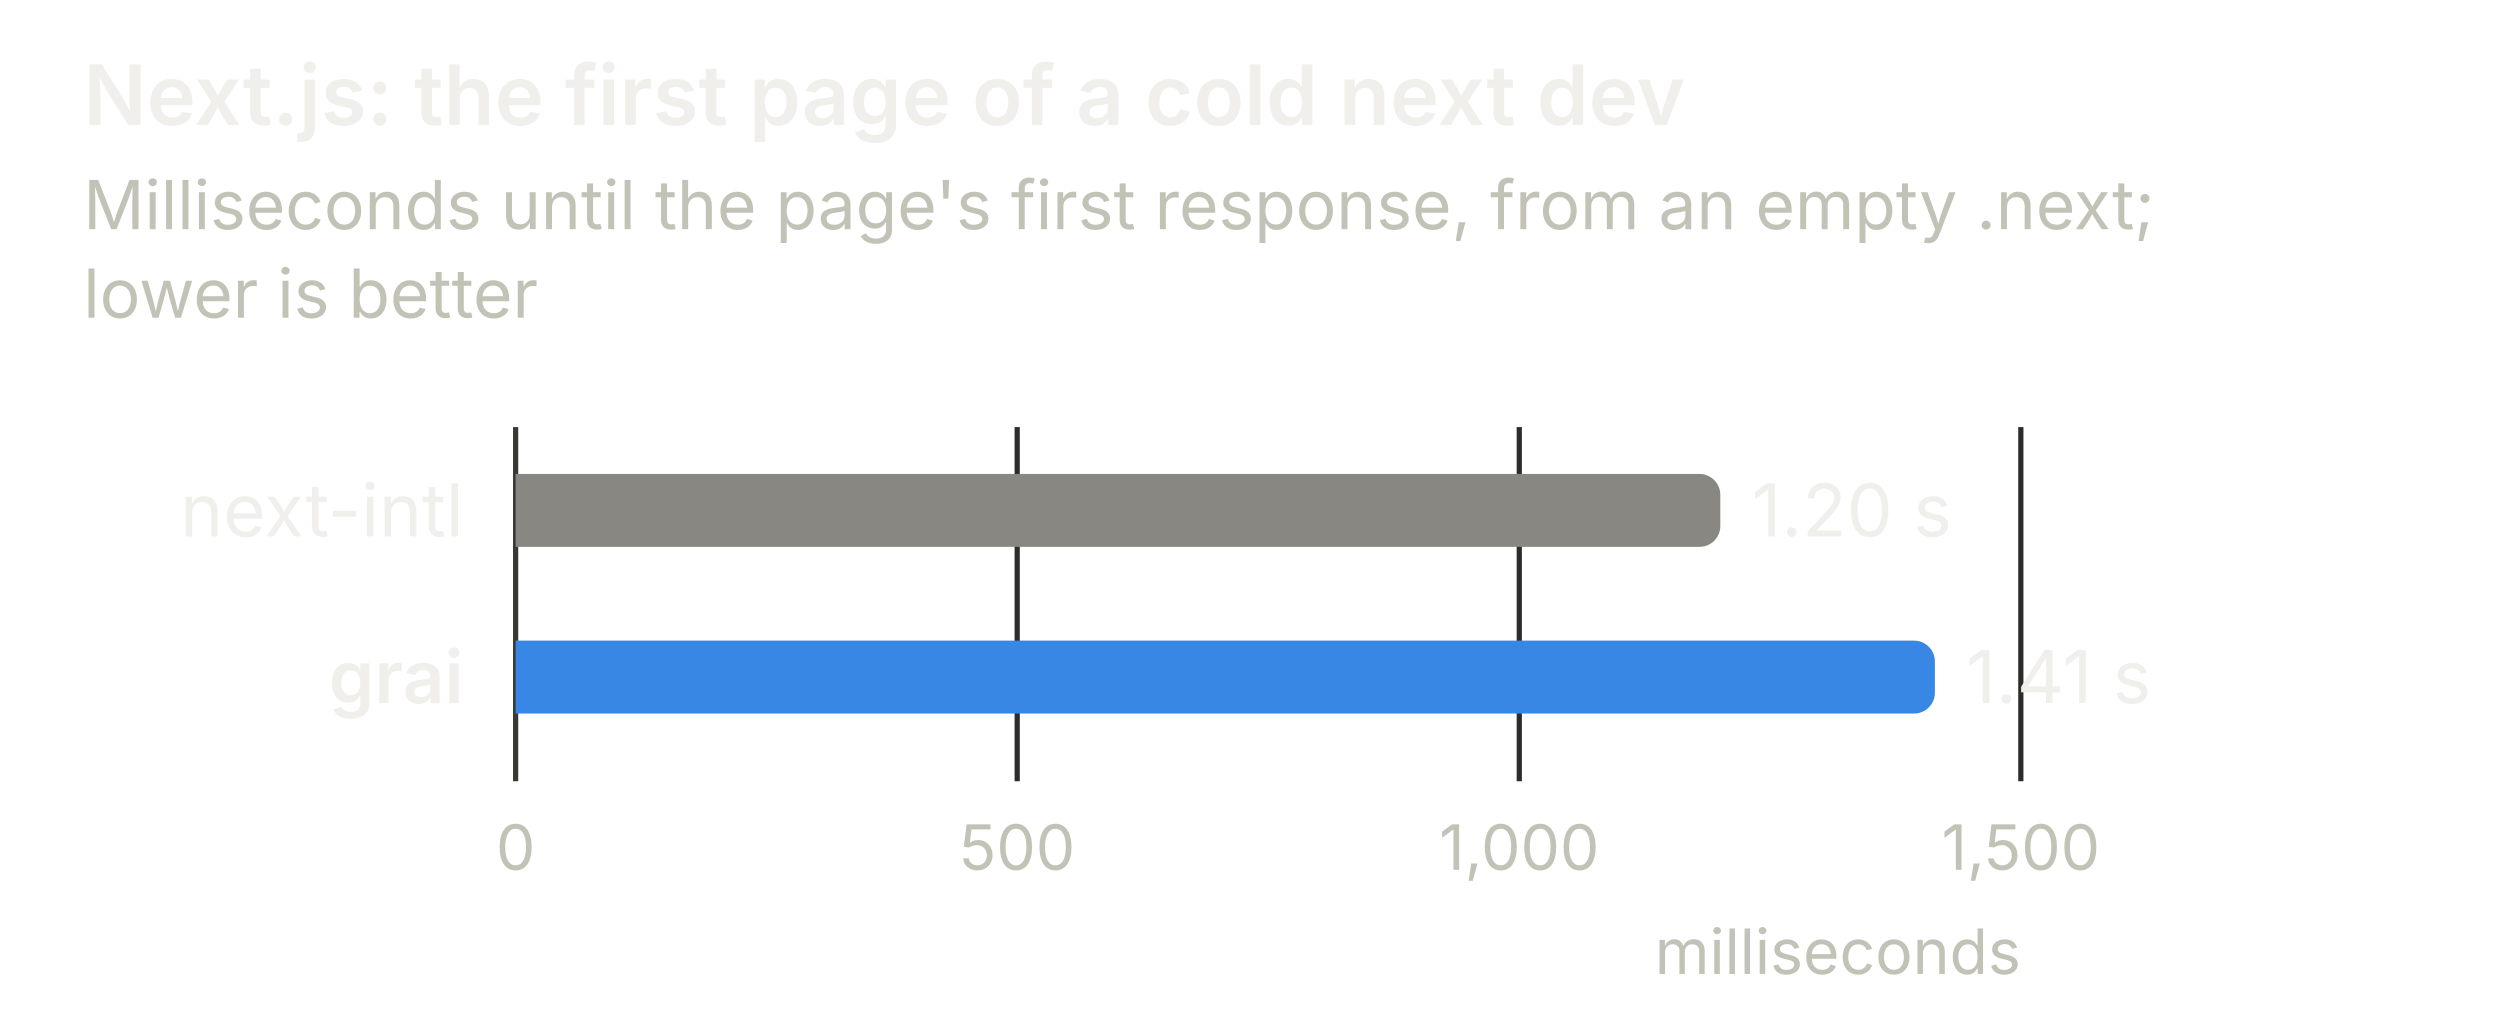
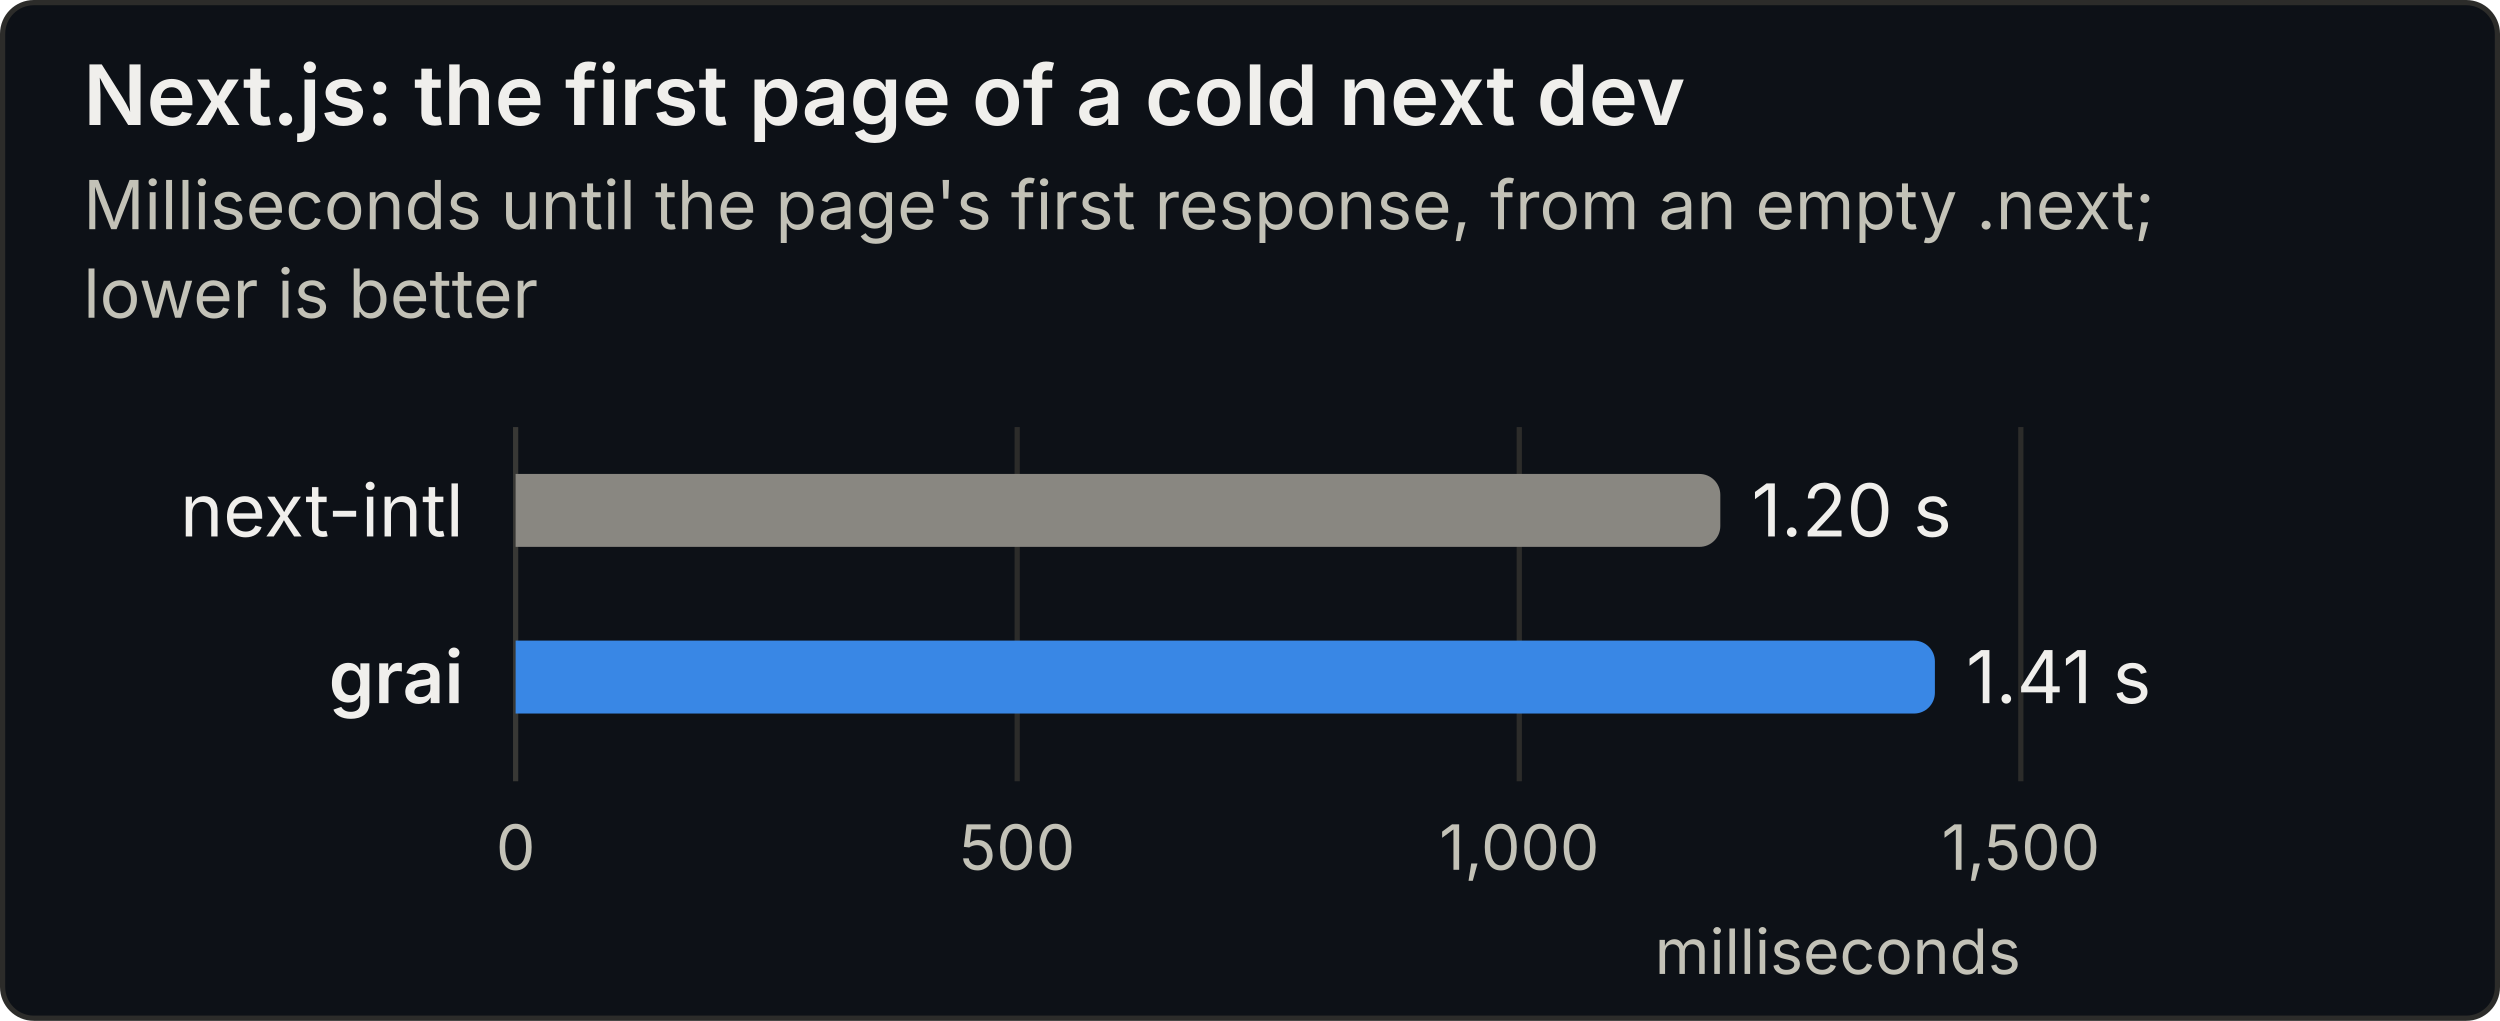
<svg xmlns="http://www.w3.org/2000/svg" viewBox="0 0 480 196" width="480" height="196" font-family="system-ui, -apple-system, 'Segoe UI', sans-serif">
+   <rect x="0.5" y="0.5" width="479" height="195" rx="6" fill="#0d1117" stroke="#2c2c2a" />
  <text x="16" y="24" font-size="16" font-weight="600" fill="#f0efec">Next.js: the first page of a cold next dev</text>
  <text x="16" y="44" font-size="13" fill="#c3c2b7">Milliseconds until the page's first response, from an empty .next;</text>
  <text x="16" y="61" font-size="13" fill="#c3c2b7">lower is better</text>
  <line x1="99" y1="82" x2="99" y2="150" stroke="#383835" stroke-width="1" />
  <text x="99" y="167" font-size="12" text-anchor="middle" fill="#c3c2b7" style="font-variant-numeric: tabular-nums">0</text>
  <line x1="195.3" y1="82" x2="195.3" y2="150" stroke="#2c2c2a" stroke-width="1" />
  <text x="195.3" y="167" font-size="12" text-anchor="middle" fill="#c3c2b7" style="font-variant-numeric: tabular-nums">500</text>
  <line x1="291.7" y1="82" x2="291.7" y2="150" stroke="#2c2c2a" stroke-width="1" />
  <text x="291.7" y="167" font-size="12" text-anchor="middle" fill="#c3c2b7" style="font-variant-numeric: tabular-nums">1,000</text>
  <line x1="388" y1="82" x2="388" y2="150" stroke="#2c2c2a" stroke-width="1" />
  <text x="388" y="167" font-size="12" text-anchor="middle" fill="#c3c2b7" style="font-variant-numeric: tabular-nums">1,500</text>
  <text x="89" y="103" font-size="14" text-anchor="end" fill="#f0efec">next-intl</text>
  <path d="M99,91H326.3A4,4 0 0 1 330.3,95V101A4,4 0 0 1 326.3,105H99Z" fill="#898781" />
  <text x="336.3" y="103" font-size="14" fill="#f0efec" style="font-variant-numeric: tabular-nums">1.20 s</text>
  <text x="89" y="135" font-size="14" text-anchor="end" font-weight="600" fill="#f0efec">grai</text>
  <path d="M99,123H367.5A4,4 0 0 1 371.5,127V133A4,4 0 0 1 367.5,137H99Z" fill="#3987e5" />
  <text x="377.5" y="135" font-size="14" fill="#f0efec" style="font-variant-numeric: tabular-nums">1.41 s</text>
  <text x="388" y="187" font-size="12" text-anchor="end" fill="#c3c2b7">milliseconds</text>
</svg>
